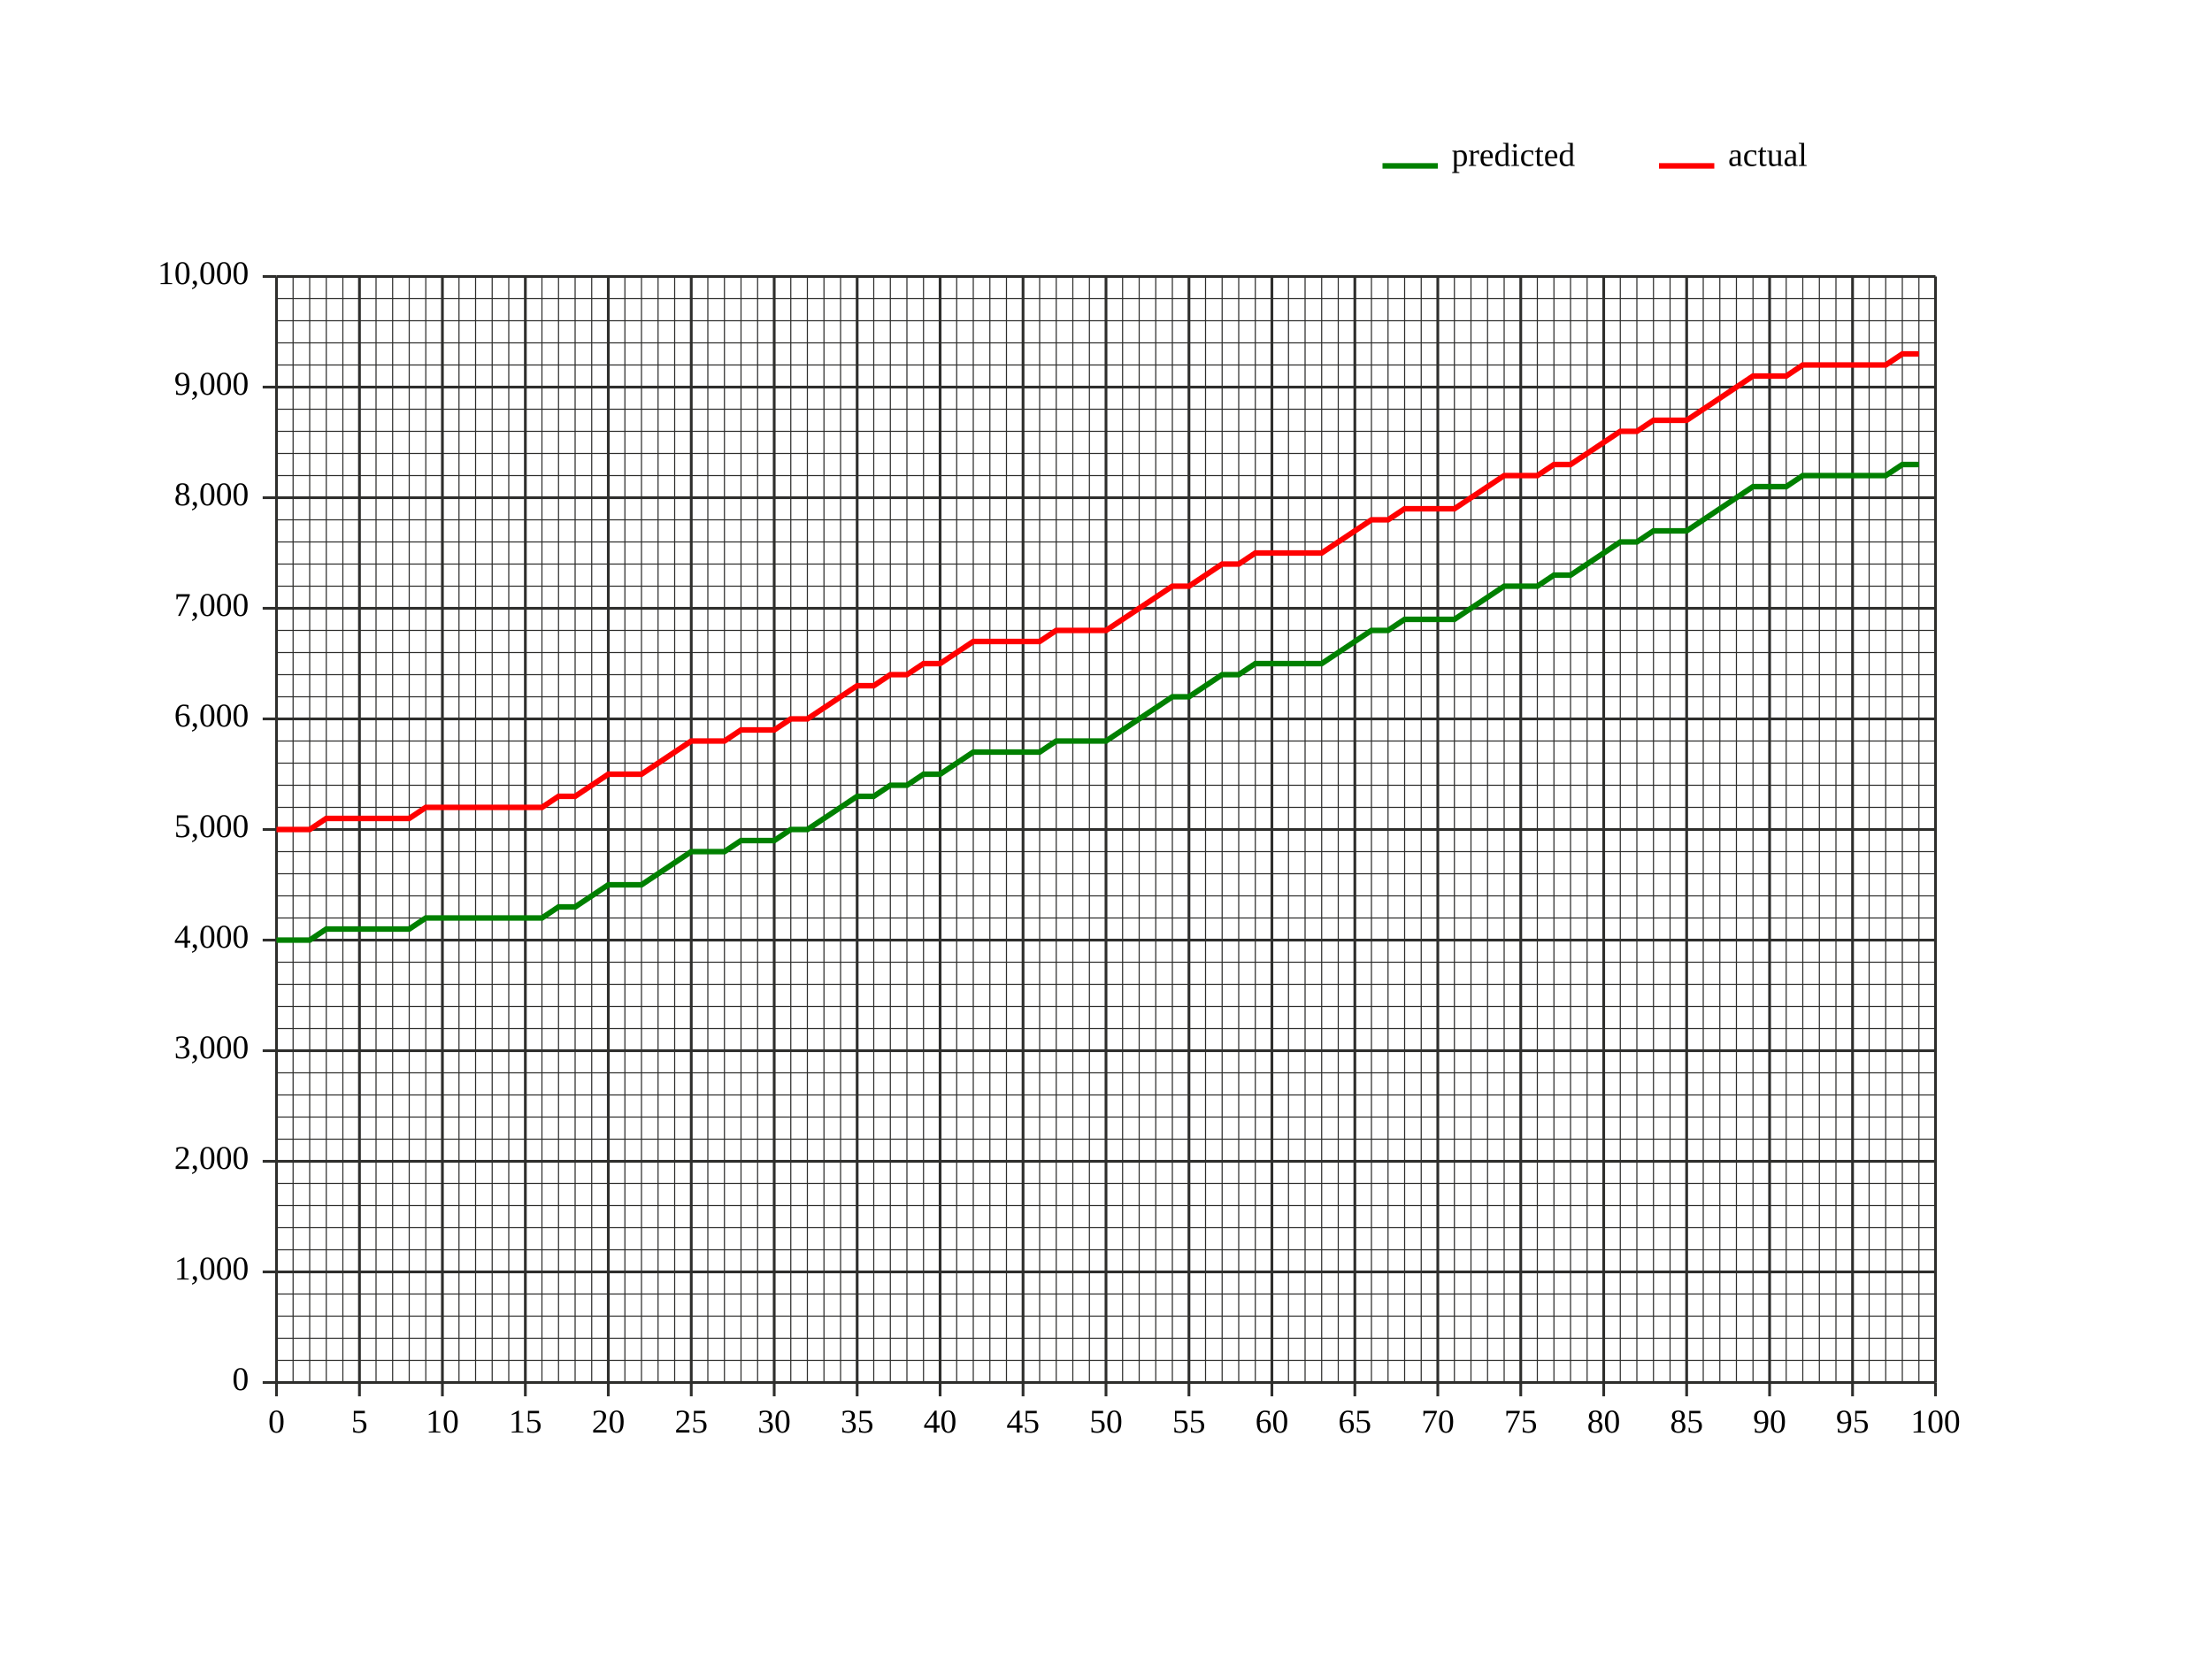
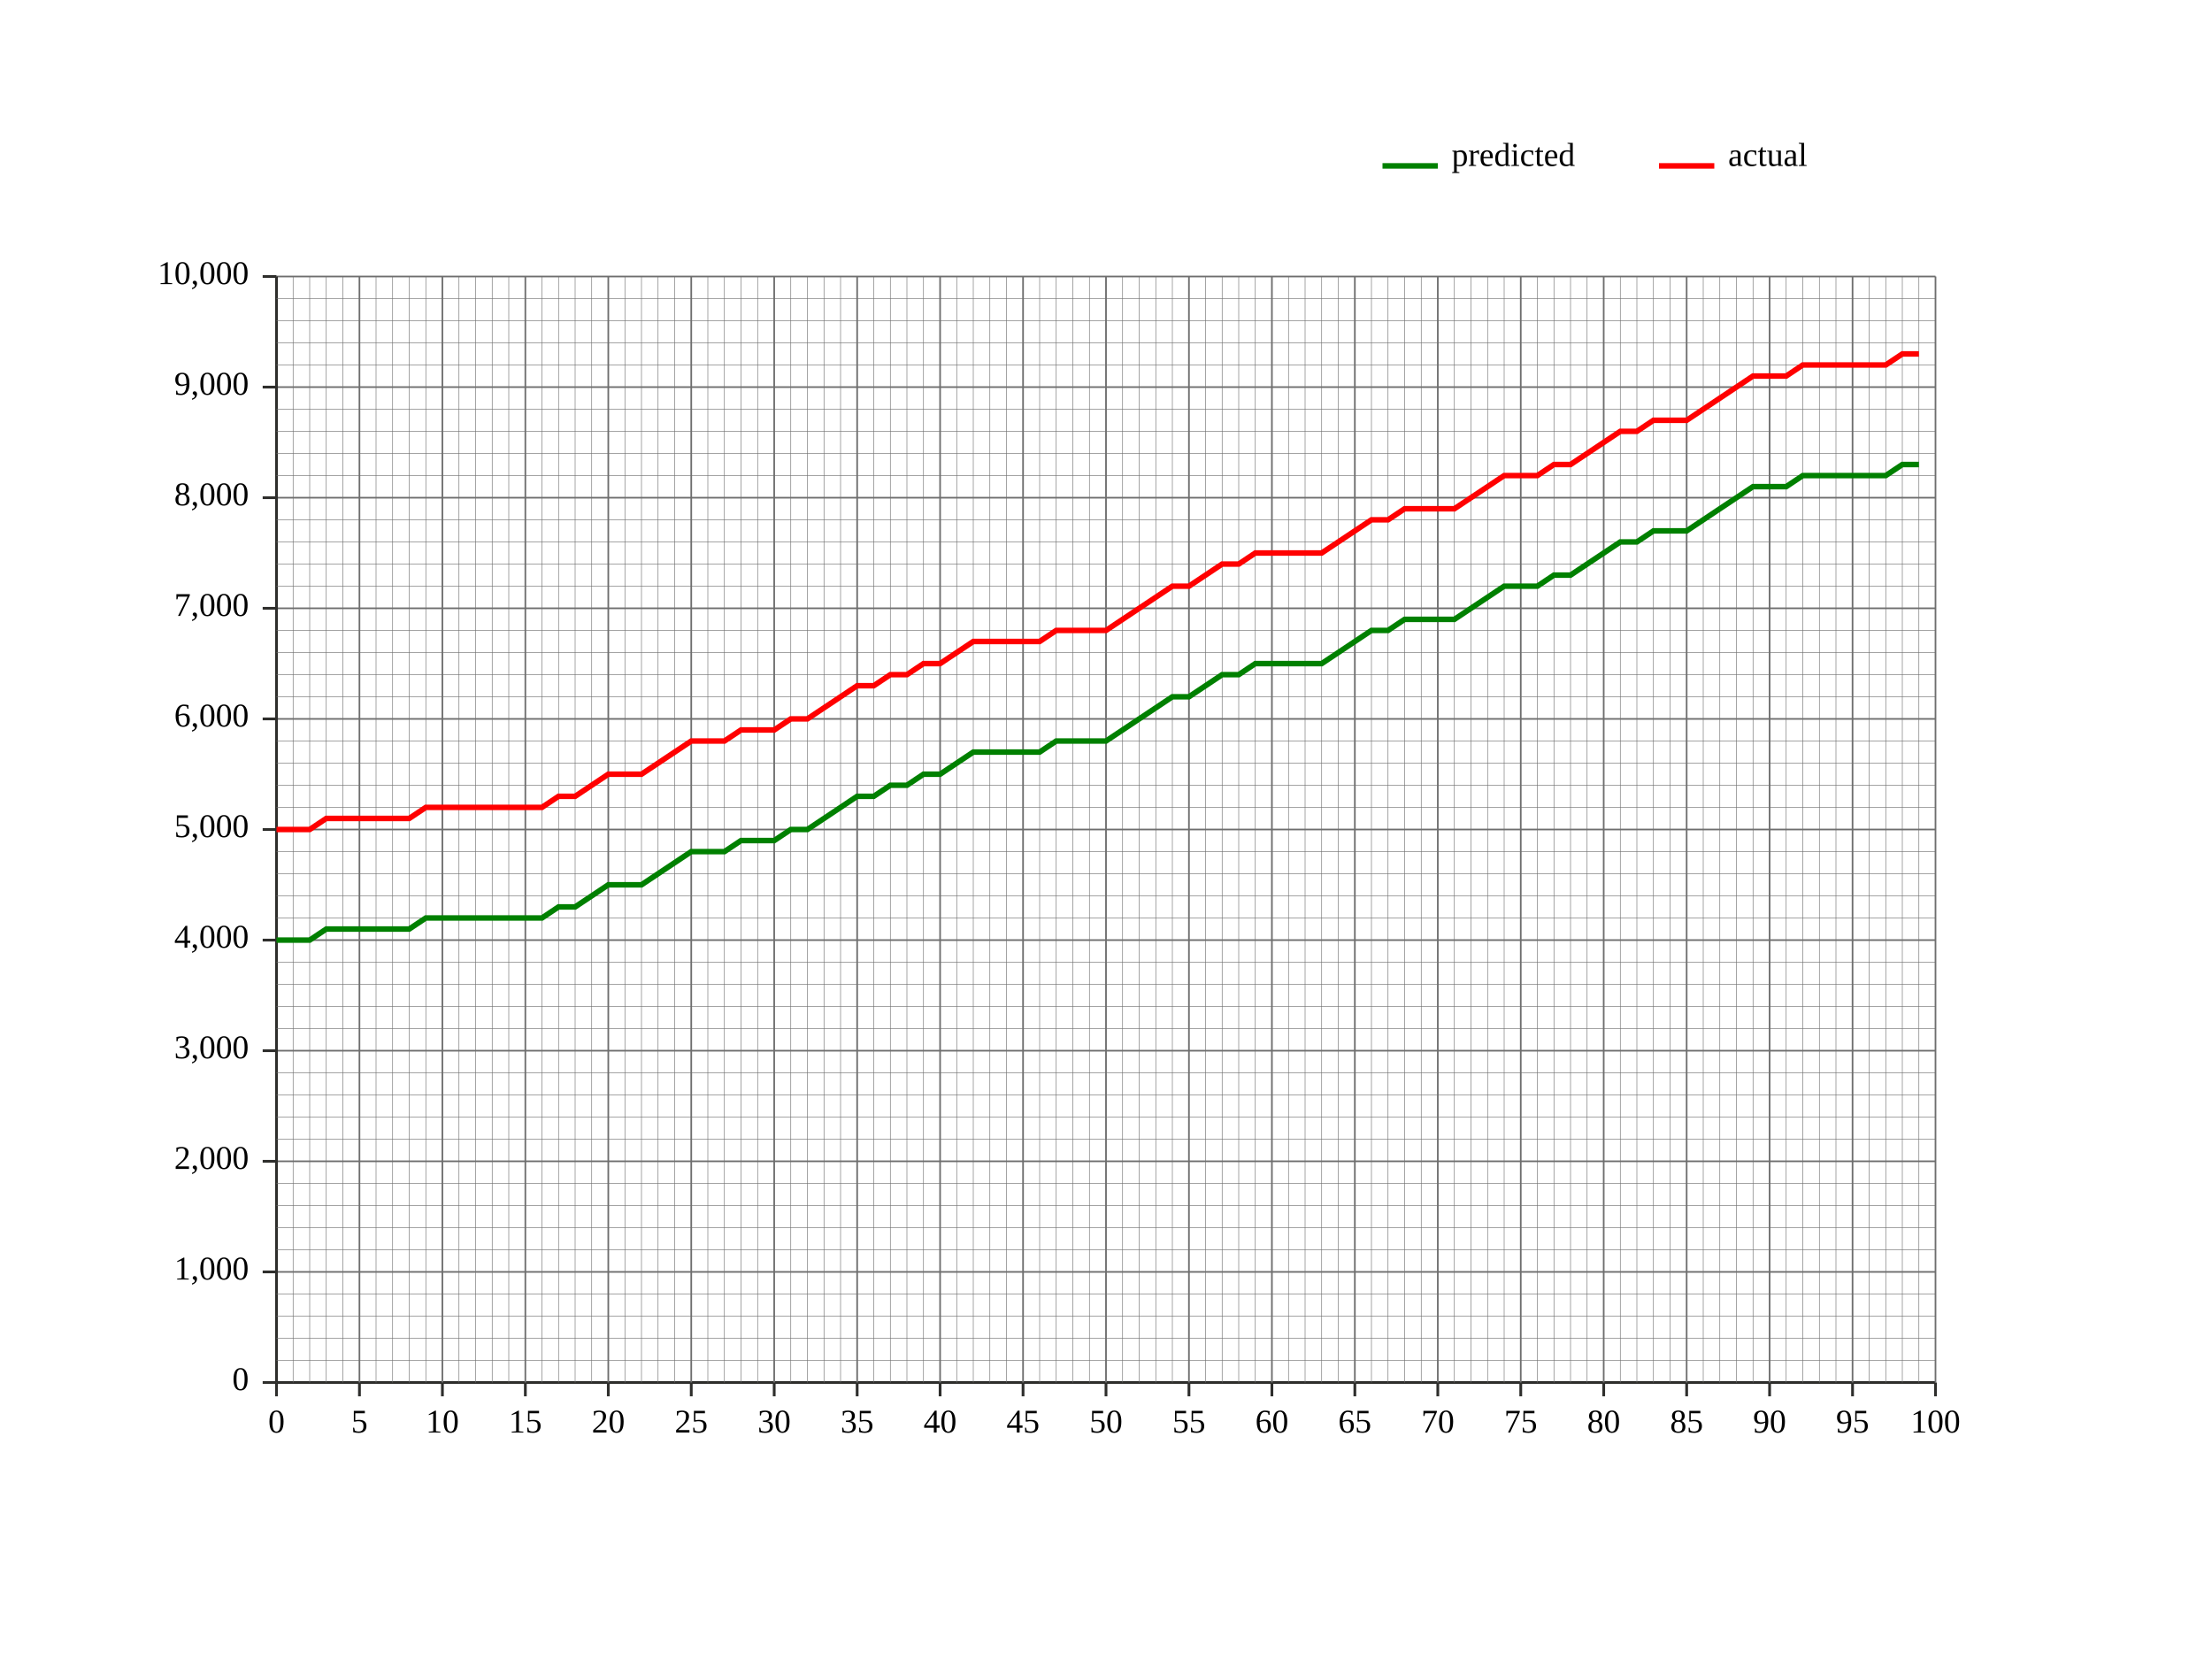
<svg xmlns="http://www.w3.org/2000/svg" viewBox="0 0 800 600">
  <line x1="100" y1="500" x2="700" y2="500" stroke="#2e2e2c" />
  <line x1="100.0" y1="500" x2="100.0" y2="505" stroke="#2e2e2c" />
  <line x1="130.0" y1="500" x2="130.0" y2="505" stroke="#2e2e2c" />
  <line x1="160.0" y1="500" x2="160.0" y2="505" stroke="#2e2e2c" />
  <line x1="190.0" y1="500" x2="190.0" y2="505" stroke="#2e2e2c" />
  <line x1="220.0" y1="500" x2="220.0" y2="505" stroke="#2e2e2c" />
  <line x1="250.0" y1="500" x2="250.0" y2="505" stroke="#2e2e2c" />
  <line x1="280.0" y1="500" x2="280.0" y2="505" stroke="#2e2e2c" />
  <line x1="310.0" y1="500" x2="310.0" y2="505" stroke="#2e2e2c" />
  <line x1="340.0" y1="500" x2="340.0" y2="505" stroke="#2e2e2c" />
  <line x1="370.0" y1="500" x2="370.0" y2="505" stroke="#2e2e2c" />
  <line x1="400.0" y1="500" x2="400.0" y2="505" stroke="#2e2e2c" />
  <line x1="430.0" y1="500" x2="430.0" y2="505" stroke="#2e2e2c" />
  <line x1="460.0" y1="500" x2="460.0" y2="505" stroke="#2e2e2c" />
  <line x1="490.0" y1="500" x2="490.0" y2="505" stroke="#2e2e2c" />
  <line x1="520.0" y1="500" x2="520.0" y2="505" stroke="#2e2e2c" />
  <line x1="550.0" y1="500" x2="550.0" y2="505" stroke="#2e2e2c" />
  <line x1="580.0" y1="500" x2="580.0" y2="505" stroke="#2e2e2c" />
  <line x1="610.0" y1="500" x2="610.0" y2="505" stroke="#2e2e2c" />
  <line x1="640.0" y1="500" x2="640.0" y2="505" stroke="#2e2e2c" />
  <line x1="670.0" y1="500" x2="670.0" y2="505" stroke="#2e2e2c" />
  <line x1="700.0" y1="500" x2="700.0" y2="505" stroke="#2e2e2c" />
  <text x="100.0" y="510" text-anchor="middle" dominant-baseline="hanging">0</text>
  <text x="130.0" y="510" text-anchor="middle" dominant-baseline="hanging">5</text>
  <text x="160.0" y="510" text-anchor="middle" dominant-baseline="hanging">10</text>
  <text x="190.0" y="510" text-anchor="middle" dominant-baseline="hanging">15</text>
  <text x="220.0" y="510" text-anchor="middle" dominant-baseline="hanging">20</text>
  <text x="250.0" y="510" text-anchor="middle" dominant-baseline="hanging">25</text>
  <text x="280.0" y="510" text-anchor="middle" dominant-baseline="hanging">30</text>
  <text x="310.0" y="510" text-anchor="middle" dominant-baseline="hanging">35</text>
  <text x="340.0" y="510" text-anchor="middle" dominant-baseline="hanging">40</text>
  <text x="370.0" y="510" text-anchor="middle" dominant-baseline="hanging">45</text>
  <text x="400.0" y="510" text-anchor="middle" dominant-baseline="hanging">50</text>
  <text x="430.0" y="510" text-anchor="middle" dominant-baseline="hanging">55</text>
  <text x="460.0" y="510" text-anchor="middle" dominant-baseline="hanging">60</text>
  <text x="490.0" y="510" text-anchor="middle" dominant-baseline="hanging">65</text>
  <text x="520.0" y="510" text-anchor="middle" dominant-baseline="hanging">70</text>
  <text x="550.0" y="510" text-anchor="middle" dominant-baseline="hanging">75</text>
  <text x="580.0" y="510" text-anchor="middle" dominant-baseline="hanging">80</text>
  <text x="610.0" y="510" text-anchor="middle" dominant-baseline="hanging">85</text>
  <text x="640.0" y="510" text-anchor="middle" dominant-baseline="hanging">90</text>
  <text x="670.0" y="510" text-anchor="middle" dominant-baseline="hanging">95</text>
  <text x="700.0" y="510" text-anchor="middle" dominant-baseline="hanging">100</text>
-   <line x1="100" y1="460.0" x2="700" y2="460.0" stroke="#2e2e2c" />
-   <line x1="100" y1="420.0" x2="700" y2="420.0" stroke="#2e2e2c" />
-   <line x1="100" y1="380.0" x2="700" y2="380.0" stroke="#2e2e2c" />
-   <line x1="100" y1="340.0" x2="700" y2="340.0" stroke="#2e2e2c" />
-   <line x1="100" y1="300.0" x2="700" y2="300.0" stroke="#2e2e2c" />
-   <line x1="100" y1="260.0" x2="700" y2="260.0" stroke="#2e2e2c" />
-   <line x1="100" y1="220.0" x2="700" y2="220.0" stroke="#2e2e2c" />
-   <line x1="100" y1="180.0" x2="700" y2="180.0" stroke="#2e2e2c" />
-   <line x1="100" y1="140.0" x2="700" y2="140.0" stroke="#2e2e2c" />
-   <line x1="100" y1="100.0" x2="700" y2="100.0" stroke="#2e2e2c" />
+   <line x1="100" y1="460.0" x2="700" y2="460.0" stroke="#6e6e6e" stroke-width="0.6" />
+   <line x1="100" y1="420.0" x2="700" y2="420.0" stroke="#6e6e6e" stroke-width="0.6" />
+   <line x1="100" y1="380.0" x2="700" y2="380.0" stroke="#6e6e6e" stroke-width="0.6" />
+   <line x1="100" y1="340.0" x2="700" y2="340.0" stroke="#6e6e6e" stroke-width="0.6" />
+   <line x1="100" y1="300.0" x2="700" y2="300.0" stroke="#6e6e6e" stroke-width="0.6" />
+   <line x1="100" y1="260.0" x2="700" y2="260.0" stroke="#6e6e6e" stroke-width="0.6" />
+   <line x1="100" y1="220.0" x2="700" y2="220.0" stroke="#6e6e6e" stroke-width="0.6" />
+   <line x1="100" y1="180.0" x2="700" y2="180.0" stroke="#6e6e6e" stroke-width="0.6" />
+   <line x1="100" y1="140.0" x2="700" y2="140.0" stroke="#6e6e6e" stroke-width="0.6" />
+   <line x1="100" y1="100.0" x2="700" y2="100.0" stroke="#6e6e6e" stroke-width="0.6" />
  <line x1="100" y1="100" x2="100" y2="500" stroke="#2e2e2c" />
  <line x1="95" y1="500.0" x2="100" y2="500.0" stroke="#2e2e2c" />
  <line x1="95" y1="460.0" x2="100" y2="460.0" stroke="#2e2e2c" />
  <line x1="95" y1="420.0" x2="100" y2="420.0" stroke="#2e2e2c" />
  <line x1="95" y1="380.0" x2="100" y2="380.0" stroke="#2e2e2c" />
  <line x1="95" y1="340.0" x2="100" y2="340.0" stroke="#2e2e2c" />
  <line x1="95" y1="300.0" x2="100" y2="300.0" stroke="#2e2e2c" />
  <line x1="95" y1="260.0" x2="100" y2="260.0" stroke="#2e2e2c" />
  <line x1="95" y1="220.0" x2="100" y2="220.0" stroke="#2e2e2c" />
  <line x1="95" y1="180.0" x2="100" y2="180.0" stroke="#2e2e2c" />
  <line x1="95" y1="140.0" x2="100" y2="140.0" stroke="#2e2e2c" />
  <line x1="95" y1="100.0" x2="100" y2="100.0" stroke="#2e2e2c" />
  <text x="90" y="500.0" text-anchor="end" dominant-baseline="middle">0</text>
  <text x="90" y="460.0" text-anchor="end" dominant-baseline="middle">1,000</text>
  <text x="90" y="420.0" text-anchor="end" dominant-baseline="middle">2,000</text>
  <text x="90" y="380.0" text-anchor="end" dominant-baseline="middle">3,000</text>
  <text x="90" y="340.0" text-anchor="end" dominant-baseline="middle">4,000</text>
  <text x="90" y="300.0" text-anchor="end" dominant-baseline="middle">5,000</text>
  <text x="90" y="260.0" text-anchor="end" dominant-baseline="middle">6,000</text>
  <text x="90" y="220.0" text-anchor="end" dominant-baseline="middle">7,000</text>
  <text x="90" y="180.0" text-anchor="end" dominant-baseline="middle">8,000</text>
  <text x="90" y="140.0" text-anchor="end" dominant-baseline="middle">9,000</text>
  <text x="90" y="100.0" text-anchor="end" dominant-baseline="middle">10,000</text>
-   <line x1="130.0" y1="100" x2="130.0" y2="500" stroke="#2e2e2c" />
-   <line x1="124.0" y1="100" x2="124.0" y2="500" stroke="#2e2e2c" stroke-width="0.4" />
-   <line x1="118.0" y1="100" x2="118.0" y2="500" stroke="#2e2e2c" stroke-width="0.4" />
-   <line x1="112.0" y1="100" x2="112.0" y2="500" stroke="#2e2e2c" stroke-width="0.4" />
-   <line x1="106.0" y1="100" x2="106.0" y2="500" stroke="#2e2e2c" stroke-width="0.4" />
-   <line x1="160.0" y1="100" x2="160.0" y2="500" stroke="#2e2e2c" />
-   <line x1="154.0" y1="100" x2="154.0" y2="500" stroke="#2e2e2c" stroke-width="0.4" />
-   <line x1="148.0" y1="100" x2="148.0" y2="500" stroke="#2e2e2c" stroke-width="0.4" />
-   <line x1="142.0" y1="100" x2="142.0" y2="500" stroke="#2e2e2c" stroke-width="0.4" />
-   <line x1="136.0" y1="100" x2="136.0" y2="500" stroke="#2e2e2c" stroke-width="0.4" />
-   <line x1="190.0" y1="100" x2="190.0" y2="500" stroke="#2e2e2c" />
-   <line x1="184.0" y1="100" x2="184.0" y2="500" stroke="#2e2e2c" stroke-width="0.4" />
-   <line x1="178.0" y1="100" x2="178.0" y2="500" stroke="#2e2e2c" stroke-width="0.4" />
-   <line x1="172.0" y1="100" x2="172.0" y2="500" stroke="#2e2e2c" stroke-width="0.4" />
-   <line x1="166.0" y1="100" x2="166.0" y2="500" stroke="#2e2e2c" stroke-width="0.4" />
-   <line x1="220.0" y1="100" x2="220.0" y2="500" stroke="#2e2e2c" />
-   <line x1="214.0" y1="100" x2="214.0" y2="500" stroke="#2e2e2c" stroke-width="0.4" />
-   <line x1="208.0" y1="100" x2="208.0" y2="500" stroke="#2e2e2c" stroke-width="0.4" />
-   <line x1="202.0" y1="100" x2="202.0" y2="500" stroke="#2e2e2c" stroke-width="0.4" />
-   <line x1="196.0" y1="100" x2="196.0" y2="500" stroke="#2e2e2c" stroke-width="0.4" />
-   <line x1="250.0" y1="100" x2="250.0" y2="500" stroke="#2e2e2c" />
-   <line x1="244.0" y1="100" x2="244.0" y2="500" stroke="#2e2e2c" stroke-width="0.4" />
-   <line x1="238.0" y1="100" x2="238.0" y2="500" stroke="#2e2e2c" stroke-width="0.4" />
-   <line x1="232.0" y1="100" x2="232.0" y2="500" stroke="#2e2e2c" stroke-width="0.4" />
-   <line x1="226.0" y1="100" x2="226.0" y2="500" stroke="#2e2e2c" stroke-width="0.4" />
-   <line x1="280.0" y1="100" x2="280.0" y2="500" stroke="#2e2e2c" />
-   <line x1="274.0" y1="100" x2="274.0" y2="500" stroke="#2e2e2c" stroke-width="0.4" />
-   <line x1="268.0" y1="100" x2="268.0" y2="500" stroke="#2e2e2c" stroke-width="0.4" />
-   <line x1="262.0" y1="100" x2="262.0" y2="500" stroke="#2e2e2c" stroke-width="0.4" />
-   <line x1="256.0" y1="100" x2="256.0" y2="500" stroke="#2e2e2c" stroke-width="0.4" />
-   <line x1="310.0" y1="100" x2="310.0" y2="500" stroke="#2e2e2c" />
-   <line x1="304.0" y1="100" x2="304.0" y2="500" stroke="#2e2e2c" stroke-width="0.4" />
-   <line x1="298.0" y1="100" x2="298.0" y2="500" stroke="#2e2e2c" stroke-width="0.4" />
-   <line x1="292.0" y1="100" x2="292.0" y2="500" stroke="#2e2e2c" stroke-width="0.4" />
-   <line x1="286.0" y1="100" x2="286.0" y2="500" stroke="#2e2e2c" stroke-width="0.4" />
-   <line x1="340.0" y1="100" x2="340.0" y2="500" stroke="#2e2e2c" />
-   <line x1="334.0" y1="100" x2="334.0" y2="500" stroke="#2e2e2c" stroke-width="0.4" />
-   <line x1="328.0" y1="100" x2="328.0" y2="500" stroke="#2e2e2c" stroke-width="0.4" />
-   <line x1="322.0" y1="100" x2="322.0" y2="500" stroke="#2e2e2c" stroke-width="0.4" />
-   <line x1="316.0" y1="100" x2="316.0" y2="500" stroke="#2e2e2c" stroke-width="0.4" />
-   <line x1="370.0" y1="100" x2="370.0" y2="500" stroke="#2e2e2c" />
-   <line x1="364.0" y1="100" x2="364.0" y2="500" stroke="#2e2e2c" stroke-width="0.4" />
-   <line x1="358.0" y1="100" x2="358.0" y2="500" stroke="#2e2e2c" stroke-width="0.4" />
-   <line x1="352.0" y1="100" x2="352.0" y2="500" stroke="#2e2e2c" stroke-width="0.4" />
-   <line x1="346.0" y1="100" x2="346.0" y2="500" stroke="#2e2e2c" stroke-width="0.4" />
-   <line x1="400.0" y1="100" x2="400.0" y2="500" stroke="#2e2e2c" />
-   <line x1="394.0" y1="100" x2="394.0" y2="500" stroke="#2e2e2c" stroke-width="0.4" />
-   <line x1="388.0" y1="100" x2="388.0" y2="500" stroke="#2e2e2c" stroke-width="0.4" />
-   <line x1="382.0" y1="100" x2="382.0" y2="500" stroke="#2e2e2c" stroke-width="0.4" />
-   <line x1="376.0" y1="100" x2="376.0" y2="500" stroke="#2e2e2c" stroke-width="0.4" />
-   <line x1="430.0" y1="100" x2="430.0" y2="500" stroke="#2e2e2c" />
-   <line x1="424.0" y1="100" x2="424.0" y2="500" stroke="#2e2e2c" stroke-width="0.4" />
-   <line x1="418.0" y1="100" x2="418.0" y2="500" stroke="#2e2e2c" stroke-width="0.4" />
-   <line x1="412.0" y1="100" x2="412.0" y2="500" stroke="#2e2e2c" stroke-width="0.4" />
-   <line x1="406.0" y1="100" x2="406.0" y2="500" stroke="#2e2e2c" stroke-width="0.4" />
-   <line x1="460.0" y1="100" x2="460.0" y2="500" stroke="#2e2e2c" />
-   <line x1="454.0" y1="100" x2="454.0" y2="500" stroke="#2e2e2c" stroke-width="0.4" />
-   <line x1="448.0" y1="100" x2="448.0" y2="500" stroke="#2e2e2c" stroke-width="0.4" />
-   <line x1="442.0" y1="100" x2="442.0" y2="500" stroke="#2e2e2c" stroke-width="0.4" />
-   <line x1="436.0" y1="100" x2="436.0" y2="500" stroke="#2e2e2c" stroke-width="0.4" />
-   <line x1="490.0" y1="100" x2="490.0" y2="500" stroke="#2e2e2c" />
-   <line x1="484.0" y1="100" x2="484.0" y2="500" stroke="#2e2e2c" stroke-width="0.4" />
-   <line x1="478.0" y1="100" x2="478.0" y2="500" stroke="#2e2e2c" stroke-width="0.4" />
-   <line x1="472.0" y1="100" x2="472.0" y2="500" stroke="#2e2e2c" stroke-width="0.4" />
-   <line x1="466.0" y1="100" x2="466.0" y2="500" stroke="#2e2e2c" stroke-width="0.4" />
-   <line x1="520.0" y1="100" x2="520.0" y2="500" stroke="#2e2e2c" />
-   <line x1="514.0" y1="100" x2="514.0" y2="500" stroke="#2e2e2c" stroke-width="0.4" />
-   <line x1="508.0" y1="100" x2="508.0" y2="500" stroke="#2e2e2c" stroke-width="0.4" />
-   <line x1="502.0" y1="100" x2="502.0" y2="500" stroke="#2e2e2c" stroke-width="0.4" />
-   <line x1="496.0" y1="100" x2="496.0" y2="500" stroke="#2e2e2c" stroke-width="0.4" />
-   <line x1="550.0" y1="100" x2="550.0" y2="500" stroke="#2e2e2c" />
-   <line x1="544.0" y1="100" x2="544.0" y2="500" stroke="#2e2e2c" stroke-width="0.4" />
-   <line x1="538.0" y1="100" x2="538.0" y2="500" stroke="#2e2e2c" stroke-width="0.4" />
-   <line x1="532.0" y1="100" x2="532.0" y2="500" stroke="#2e2e2c" stroke-width="0.4" />
-   <line x1="526.0" y1="100" x2="526.0" y2="500" stroke="#2e2e2c" stroke-width="0.4" />
-   <line x1="580.0" y1="100" x2="580.0" y2="500" stroke="#2e2e2c" />
-   <line x1="574.0" y1="100" x2="574.0" y2="500" stroke="#2e2e2c" stroke-width="0.4" />
-   <line x1="568.0" y1="100" x2="568.0" y2="500" stroke="#2e2e2c" stroke-width="0.4" />
-   <line x1="562.0" y1="100" x2="562.0" y2="500" stroke="#2e2e2c" stroke-width="0.4" />
-   <line x1="556.0" y1="100" x2="556.0" y2="500" stroke="#2e2e2c" stroke-width="0.4" />
-   <line x1="610.0" y1="100" x2="610.0" y2="500" stroke="#2e2e2c" />
-   <line x1="604.0" y1="100" x2="604.0" y2="500" stroke="#2e2e2c" stroke-width="0.4" />
-   <line x1="598.0" y1="100" x2="598.0" y2="500" stroke="#2e2e2c" stroke-width="0.4" />
-   <line x1="592.0" y1="100" x2="592.0" y2="500" stroke="#2e2e2c" stroke-width="0.4" />
-   <line x1="586.0" y1="100" x2="586.0" y2="500" stroke="#2e2e2c" stroke-width="0.4" />
-   <line x1="640.0" y1="100" x2="640.0" y2="500" stroke="#2e2e2c" />
-   <line x1="634.0" y1="100" x2="634.0" y2="500" stroke="#2e2e2c" stroke-width="0.4" />
-   <line x1="628.0" y1="100" x2="628.0" y2="500" stroke="#2e2e2c" stroke-width="0.4" />
-   <line x1="622.0" y1="100" x2="622.0" y2="500" stroke="#2e2e2c" stroke-width="0.4" />
-   <line x1="616.0" y1="100" x2="616.0" y2="500" stroke="#2e2e2c" stroke-width="0.4" />
-   <line x1="670.0" y1="100" x2="670.0" y2="500" stroke="#2e2e2c" />
-   <line x1="664.0" y1="100" x2="664.0" y2="500" stroke="#2e2e2c" stroke-width="0.4" />
-   <line x1="658.0" y1="100" x2="658.0" y2="500" stroke="#2e2e2c" stroke-width="0.4" />
-   <line x1="652.0" y1="100" x2="652.0" y2="500" stroke="#2e2e2c" stroke-width="0.4" />
-   <line x1="646.0" y1="100" x2="646.0" y2="500" stroke="#2e2e2c" stroke-width="0.4" />
-   <line x1="700.0" y1="100" x2="700.0" y2="500" stroke="#2e2e2c" />
-   <line x1="694.0" y1="100" x2="694.0" y2="500" stroke="#2e2e2c" stroke-width="0.4" />
-   <line x1="688.0" y1="100" x2="688.0" y2="500" stroke="#2e2e2c" stroke-width="0.4" />
-   <line x1="682.0" y1="100" x2="682.0" y2="500" stroke="#2e2e2c" stroke-width="0.4" />
-   <line x1="676.0" y1="100" x2="676.0" y2="500" stroke="#2e2e2c" stroke-width="0.4" />
-   <line x1="100" y1="468.0" x2="700" y2="468.0" stroke="#2e2e2c" stroke-width="0.4" />
-   <line x1="100" y1="476.0" x2="700" y2="476.0" stroke="#2e2e2c" stroke-width="0.4" />
-   <line x1="100" y1="484.0" x2="700" y2="484.0" stroke="#2e2e2c" stroke-width="0.4" />
-   <line x1="100" y1="492.0" x2="700" y2="492.0" stroke="#2e2e2c" stroke-width="0.4" />
-   <line x1="100" y1="428.0" x2="700" y2="428.0" stroke="#2e2e2c" stroke-width="0.4" />
-   <line x1="100" y1="436.0" x2="700" y2="436.0" stroke="#2e2e2c" stroke-width="0.4" />
-   <line x1="100" y1="444.0" x2="700" y2="444.0" stroke="#2e2e2c" stroke-width="0.4" />
-   <line x1="100" y1="452.0" x2="700" y2="452.0" stroke="#2e2e2c" stroke-width="0.4" />
-   <line x1="100" y1="388.0" x2="700" y2="388.0" stroke="#2e2e2c" stroke-width="0.4" />
-   <line x1="100" y1="396.0" x2="700" y2="396.0" stroke="#2e2e2c" stroke-width="0.4" />
-   <line x1="100" y1="404.0" x2="700" y2="404.0" stroke="#2e2e2c" stroke-width="0.4" />
-   <line x1="100" y1="412.0" x2="700" y2="412.0" stroke="#2e2e2c" stroke-width="0.4" />
-   <line x1="100" y1="348.0" x2="700" y2="348.0" stroke="#2e2e2c" stroke-width="0.4" />
-   <line x1="100" y1="356.0" x2="700" y2="356.0" stroke="#2e2e2c" stroke-width="0.4" />
-   <line x1="100" y1="364.0" x2="700" y2="364.0" stroke="#2e2e2c" stroke-width="0.4" />
-   <line x1="100" y1="372.0" x2="700" y2="372.0" stroke="#2e2e2c" stroke-width="0.4" />
-   <line x1="100" y1="308.0" x2="700" y2="308.0" stroke="#2e2e2c" stroke-width="0.4" />
-   <line x1="100" y1="316.0" x2="700" y2="316.0" stroke="#2e2e2c" stroke-width="0.4" />
-   <line x1="100" y1="324.0" x2="700" y2="324.0" stroke="#2e2e2c" stroke-width="0.4" />
-   <line x1="100" y1="332.0" x2="700" y2="332.0" stroke="#2e2e2c" stroke-width="0.4" />
-   <line x1="100" y1="268.0" x2="700" y2="268.0" stroke="#2e2e2c" stroke-width="0.4" />
-   <line x1="100" y1="276.0" x2="700" y2="276.0" stroke="#2e2e2c" stroke-width="0.4" />
-   <line x1="100" y1="284.0" x2="700" y2="284.0" stroke="#2e2e2c" stroke-width="0.4" />
-   <line x1="100" y1="292.0" x2="700" y2="292.0" stroke="#2e2e2c" stroke-width="0.4" />
-   <line x1="100" y1="228.0" x2="700" y2="228.0" stroke="#2e2e2c" stroke-width="0.4" />
-   <line x1="100" y1="236.0" x2="700" y2="236.0" stroke="#2e2e2c" stroke-width="0.4" />
-   <line x1="100" y1="244.0" x2="700" y2="244.0" stroke="#2e2e2c" stroke-width="0.4" />
-   <line x1="100" y1="252.0" x2="700" y2="252.0" stroke="#2e2e2c" stroke-width="0.4" />
-   <line x1="100" y1="188.0" x2="700" y2="188.0" stroke="#2e2e2c" stroke-width="0.4" />
-   <line x1="100" y1="196.0" x2="700" y2="196.0" stroke="#2e2e2c" stroke-width="0.4" />
-   <line x1="100" y1="204.0" x2="700" y2="204.0" stroke="#2e2e2c" stroke-width="0.4" />
-   <line x1="100" y1="212.0" x2="700" y2="212.0" stroke="#2e2e2c" stroke-width="0.4" />
-   <line x1="100" y1="148.0" x2="700" y2="148.0" stroke="#2e2e2c" stroke-width="0.4" />
-   <line x1="100" y1="156.0" x2="700" y2="156.0" stroke="#2e2e2c" stroke-width="0.4" />
-   <line x1="100" y1="164.0" x2="700" y2="164.0" stroke="#2e2e2c" stroke-width="0.4" />
-   <line x1="100" y1="172.0" x2="700" y2="172.0" stroke="#2e2e2c" stroke-width="0.4" />
-   <line x1="100" y1="108.0" x2="700" y2="108.0" stroke="#2e2e2c" stroke-width="0.4" />
-   <line x1="100" y1="116.0" x2="700" y2="116.0" stroke="#2e2e2c" stroke-width="0.4" />
-   <line x1="100" y1="124.0" x2="700" y2="124.0" stroke="#2e2e2c" stroke-width="0.4" />
-   <line x1="100" y1="132.0" x2="700" y2="132.0" stroke="#2e2e2c" stroke-width="0.4" />
+   <line x1="130.0" y1="100" x2="130.0" y2="500" stroke="#6e6e6e" stroke-width="0.6" />
+   <line x1="124.0" y1="100" x2="124.0" y2="500" stroke="#6e6e6e" stroke-width="0.2" />
+   <line x1="118.0" y1="100" x2="118.0" y2="500" stroke="#6e6e6e" stroke-width="0.2" />
+   <line x1="112.0" y1="100" x2="112.0" y2="500" stroke="#6e6e6e" stroke-width="0.2" />
+   <line x1="106.0" y1="100" x2="106.0" y2="500" stroke="#6e6e6e" stroke-width="0.2" />
+   <line x1="160.0" y1="100" x2="160.0" y2="500" stroke="#6e6e6e" stroke-width="0.6" />
+   <line x1="154.0" y1="100" x2="154.0" y2="500" stroke="#6e6e6e" stroke-width="0.2" />
+   <line x1="148.0" y1="100" x2="148.0" y2="500" stroke="#6e6e6e" stroke-width="0.2" />
+   <line x1="142.0" y1="100" x2="142.0" y2="500" stroke="#6e6e6e" stroke-width="0.2" />
+   <line x1="136.0" y1="100" x2="136.0" y2="500" stroke="#6e6e6e" stroke-width="0.2" />
+   <line x1="190.0" y1="100" x2="190.0" y2="500" stroke="#6e6e6e" stroke-width="0.6" />
+   <line x1="184.0" y1="100" x2="184.0" y2="500" stroke="#6e6e6e" stroke-width="0.2" />
+   <line x1="178.0" y1="100" x2="178.0" y2="500" stroke="#6e6e6e" stroke-width="0.2" />
+   <line x1="172.0" y1="100" x2="172.0" y2="500" stroke="#6e6e6e" stroke-width="0.2" />
+   <line x1="166.0" y1="100" x2="166.0" y2="500" stroke="#6e6e6e" stroke-width="0.2" />
+   <line x1="220.0" y1="100" x2="220.0" y2="500" stroke="#6e6e6e" stroke-width="0.6" />
+   <line x1="214.0" y1="100" x2="214.0" y2="500" stroke="#6e6e6e" stroke-width="0.2" />
+   <line x1="208.0" y1="100" x2="208.0" y2="500" stroke="#6e6e6e" stroke-width="0.2" />
+   <line x1="202.0" y1="100" x2="202.0" y2="500" stroke="#6e6e6e" stroke-width="0.2" />
+   <line x1="196.0" y1="100" x2="196.0" y2="500" stroke="#6e6e6e" stroke-width="0.2" />
+   <line x1="250.0" y1="100" x2="250.0" y2="500" stroke="#6e6e6e" stroke-width="0.6" />
+   <line x1="244.0" y1="100" x2="244.0" y2="500" stroke="#6e6e6e" stroke-width="0.2" />
+   <line x1="238.0" y1="100" x2="238.0" y2="500" stroke="#6e6e6e" stroke-width="0.2" />
+   <line x1="232.0" y1="100" x2="232.0" y2="500" stroke="#6e6e6e" stroke-width="0.2" />
+   <line x1="226.0" y1="100" x2="226.0" y2="500" stroke="#6e6e6e" stroke-width="0.2" />
+   <line x1="280.0" y1="100" x2="280.0" y2="500" stroke="#6e6e6e" stroke-width="0.6" />
+   <line x1="274.0" y1="100" x2="274.0" y2="500" stroke="#6e6e6e" stroke-width="0.2" />
+   <line x1="268.0" y1="100" x2="268.0" y2="500" stroke="#6e6e6e" stroke-width="0.2" />
+   <line x1="262.0" y1="100" x2="262.0" y2="500" stroke="#6e6e6e" stroke-width="0.2" />
+   <line x1="256.0" y1="100" x2="256.0" y2="500" stroke="#6e6e6e" stroke-width="0.2" />
+   <line x1="310.0" y1="100" x2="310.0" y2="500" stroke="#6e6e6e" stroke-width="0.6" />
+   <line x1="304.0" y1="100" x2="304.0" y2="500" stroke="#6e6e6e" stroke-width="0.2" />
+   <line x1="298.0" y1="100" x2="298.0" y2="500" stroke="#6e6e6e" stroke-width="0.2" />
+   <line x1="292.0" y1="100" x2="292.0" y2="500" stroke="#6e6e6e" stroke-width="0.2" />
+   <line x1="286.0" y1="100" x2="286.0" y2="500" stroke="#6e6e6e" stroke-width="0.2" />
+   <line x1="340.0" y1="100" x2="340.0" y2="500" stroke="#6e6e6e" stroke-width="0.6" />
+   <line x1="334.0" y1="100" x2="334.0" y2="500" stroke="#6e6e6e" stroke-width="0.2" />
+   <line x1="328.0" y1="100" x2="328.0" y2="500" stroke="#6e6e6e" stroke-width="0.2" />
+   <line x1="322.0" y1="100" x2="322.0" y2="500" stroke="#6e6e6e" stroke-width="0.2" />
+   <line x1="316.0" y1="100" x2="316.0" y2="500" stroke="#6e6e6e" stroke-width="0.2" />
+   <line x1="370.0" y1="100" x2="370.0" y2="500" stroke="#6e6e6e" stroke-width="0.6" />
+   <line x1="364.0" y1="100" x2="364.0" y2="500" stroke="#6e6e6e" stroke-width="0.2" />
+   <line x1="358.0" y1="100" x2="358.0" y2="500" stroke="#6e6e6e" stroke-width="0.2" />
+   <line x1="352.0" y1="100" x2="352.0" y2="500" stroke="#6e6e6e" stroke-width="0.2" />
+   <line x1="346.0" y1="100" x2="346.0" y2="500" stroke="#6e6e6e" stroke-width="0.2" />
+   <line x1="400.0" y1="100" x2="400.0" y2="500" stroke="#6e6e6e" stroke-width="0.6" />
+   <line x1="394.0" y1="100" x2="394.0" y2="500" stroke="#6e6e6e" stroke-width="0.2" />
+   <line x1="388.0" y1="100" x2="388.0" y2="500" stroke="#6e6e6e" stroke-width="0.2" />
+   <line x1="382.0" y1="100" x2="382.0" y2="500" stroke="#6e6e6e" stroke-width="0.2" />
+   <line x1="376.0" y1="100" x2="376.0" y2="500" stroke="#6e6e6e" stroke-width="0.2" />
+   <line x1="430.0" y1="100" x2="430.0" y2="500" stroke="#6e6e6e" stroke-width="0.6" />
+   <line x1="424.0" y1="100" x2="424.0" y2="500" stroke="#6e6e6e" stroke-width="0.2" />
+   <line x1="418.0" y1="100" x2="418.0" y2="500" stroke="#6e6e6e" stroke-width="0.2" />
+   <line x1="412.0" y1="100" x2="412.0" y2="500" stroke="#6e6e6e" stroke-width="0.2" />
+   <line x1="406.0" y1="100" x2="406.0" y2="500" stroke="#6e6e6e" stroke-width="0.2" />
+   <line x1="460.0" y1="100" x2="460.0" y2="500" stroke="#6e6e6e" stroke-width="0.6" />
+   <line x1="454.0" y1="100" x2="454.0" y2="500" stroke="#6e6e6e" stroke-width="0.2" />
+   <line x1="448.0" y1="100" x2="448.0" y2="500" stroke="#6e6e6e" stroke-width="0.2" />
+   <line x1="442.0" y1="100" x2="442.0" y2="500" stroke="#6e6e6e" stroke-width="0.2" />
+   <line x1="436.0" y1="100" x2="436.0" y2="500" stroke="#6e6e6e" stroke-width="0.2" />
+   <line x1="490.0" y1="100" x2="490.0" y2="500" stroke="#6e6e6e" stroke-width="0.6" />
+   <line x1="484.0" y1="100" x2="484.0" y2="500" stroke="#6e6e6e" stroke-width="0.2" />
+   <line x1="478.0" y1="100" x2="478.0" y2="500" stroke="#6e6e6e" stroke-width="0.2" />
+   <line x1="472.0" y1="100" x2="472.0" y2="500" stroke="#6e6e6e" stroke-width="0.2" />
+   <line x1="466.0" y1="100" x2="466.0" y2="500" stroke="#6e6e6e" stroke-width="0.2" />
+   <line x1="520.0" y1="100" x2="520.0" y2="500" stroke="#6e6e6e" stroke-width="0.6" />
+   <line x1="514.0" y1="100" x2="514.0" y2="500" stroke="#6e6e6e" stroke-width="0.2" />
+   <line x1="508.0" y1="100" x2="508.0" y2="500" stroke="#6e6e6e" stroke-width="0.2" />
+   <line x1="502.0" y1="100" x2="502.0" y2="500" stroke="#6e6e6e" stroke-width="0.2" />
+   <line x1="496.0" y1="100" x2="496.0" y2="500" stroke="#6e6e6e" stroke-width="0.2" />
+   <line x1="550.0" y1="100" x2="550.0" y2="500" stroke="#6e6e6e" stroke-width="0.6" />
+   <line x1="544.0" y1="100" x2="544.0" y2="500" stroke="#6e6e6e" stroke-width="0.2" />
+   <line x1="538.0" y1="100" x2="538.0" y2="500" stroke="#6e6e6e" stroke-width="0.2" />
+   <line x1="532.0" y1="100" x2="532.0" y2="500" stroke="#6e6e6e" stroke-width="0.2" />
+   <line x1="526.0" y1="100" x2="526.0" y2="500" stroke="#6e6e6e" stroke-width="0.2" />
+   <line x1="580.0" y1="100" x2="580.0" y2="500" stroke="#6e6e6e" stroke-width="0.6" />
+   <line x1="574.0" y1="100" x2="574.0" y2="500" stroke="#6e6e6e" stroke-width="0.2" />
+   <line x1="568.0" y1="100" x2="568.0" y2="500" stroke="#6e6e6e" stroke-width="0.2" />
+   <line x1="562.0" y1="100" x2="562.0" y2="500" stroke="#6e6e6e" stroke-width="0.2" />
+   <line x1="556.0" y1="100" x2="556.0" y2="500" stroke="#6e6e6e" stroke-width="0.2" />
+   <line x1="610.0" y1="100" x2="610.0" y2="500" stroke="#6e6e6e" stroke-width="0.6" />
+   <line x1="604.0" y1="100" x2="604.0" y2="500" stroke="#6e6e6e" stroke-width="0.2" />
+   <line x1="598.0" y1="100" x2="598.0" y2="500" stroke="#6e6e6e" stroke-width="0.2" />
+   <line x1="592.0" y1="100" x2="592.0" y2="500" stroke="#6e6e6e" stroke-width="0.2" />
+   <line x1="586.0" y1="100" x2="586.0" y2="500" stroke="#6e6e6e" stroke-width="0.2" />
+   <line x1="640.0" y1="100" x2="640.0" y2="500" stroke="#6e6e6e" stroke-width="0.6" />
+   <line x1="634.0" y1="100" x2="634.0" y2="500" stroke="#6e6e6e" stroke-width="0.2" />
+   <line x1="628.0" y1="100" x2="628.0" y2="500" stroke="#6e6e6e" stroke-width="0.2" />
+   <line x1="622.0" y1="100" x2="622.0" y2="500" stroke="#6e6e6e" stroke-width="0.2" />
+   <line x1="616.0" y1="100" x2="616.0" y2="500" stroke="#6e6e6e" stroke-width="0.2" />
+   <line x1="670.0" y1="100" x2="670.0" y2="500" stroke="#6e6e6e" stroke-width="0.6" />
+   <line x1="664.0" y1="100" x2="664.0" y2="500" stroke="#6e6e6e" stroke-width="0.2" />
+   <line x1="658.0" y1="100" x2="658.0" y2="500" stroke="#6e6e6e" stroke-width="0.2" />
+   <line x1="652.0" y1="100" x2="652.0" y2="500" stroke="#6e6e6e" stroke-width="0.2" />
+   <line x1="646.0" y1="100" x2="646.0" y2="500" stroke="#6e6e6e" stroke-width="0.2" />
+   <line x1="700.0" y1="100" x2="700.0" y2="500" stroke="#6e6e6e" stroke-width="0.6" />
+   <line x1="694.0" y1="100" x2="694.0" y2="500" stroke="#6e6e6e" stroke-width="0.2" />
+   <line x1="688.0" y1="100" x2="688.0" y2="500" stroke="#6e6e6e" stroke-width="0.2" />
+   <line x1="682.0" y1="100" x2="682.0" y2="500" stroke="#6e6e6e" stroke-width="0.2" />
+   <line x1="676.0" y1="100" x2="676.0" y2="500" stroke="#6e6e6e" stroke-width="0.2" />
+   <line x1="100" y1="468.0" x2="700" y2="468.0" stroke="#6e6e6e" stroke-width="0.2" />
+   <line x1="100" y1="476.0" x2="700" y2="476.0" stroke="#6e6e6e" stroke-width="0.2" />
+   <line x1="100" y1="484.0" x2="700" y2="484.0" stroke="#6e6e6e" stroke-width="0.2" />
+   <line x1="100" y1="492.0" x2="700" y2="492.0" stroke="#6e6e6e" stroke-width="0.2" />
+   <line x1="100" y1="428.0" x2="700" y2="428.0" stroke="#6e6e6e" stroke-width="0.2" />
+   <line x1="100" y1="436.0" x2="700" y2="436.0" stroke="#6e6e6e" stroke-width="0.2" />
+   <line x1="100" y1="444.0" x2="700" y2="444.0" stroke="#6e6e6e" stroke-width="0.2" />
+   <line x1="100" y1="452.0" x2="700" y2="452.0" stroke="#6e6e6e" stroke-width="0.2" />
+   <line x1="100" y1="388.0" x2="700" y2="388.0" stroke="#6e6e6e" stroke-width="0.2" />
+   <line x1="100" y1="396.0" x2="700" y2="396.0" stroke="#6e6e6e" stroke-width="0.2" />
+   <line x1="100" y1="404.0" x2="700" y2="404.0" stroke="#6e6e6e" stroke-width="0.2" />
+   <line x1="100" y1="412.0" x2="700" y2="412.0" stroke="#6e6e6e" stroke-width="0.2" />
+   <line x1="100" y1="348.0" x2="700" y2="348.0" stroke="#6e6e6e" stroke-width="0.2" />
+   <line x1="100" y1="356.0" x2="700" y2="356.0" stroke="#6e6e6e" stroke-width="0.2" />
+   <line x1="100" y1="364.0" x2="700" y2="364.0" stroke="#6e6e6e" stroke-width="0.2" />
+   <line x1="100" y1="372.0" x2="700" y2="372.0" stroke="#6e6e6e" stroke-width="0.2" />
+   <line x1="100" y1="308.0" x2="700" y2="308.0" stroke="#6e6e6e" stroke-width="0.2" />
+   <line x1="100" y1="316.0" x2="700" y2="316.0" stroke="#6e6e6e" stroke-width="0.2" />
+   <line x1="100" y1="324.0" x2="700" y2="324.0" stroke="#6e6e6e" stroke-width="0.2" />
+   <line x1="100" y1="332.0" x2="700" y2="332.0" stroke="#6e6e6e" stroke-width="0.2" />
+   <line x1="100" y1="268.0" x2="700" y2="268.0" stroke="#6e6e6e" stroke-width="0.2" />
+   <line x1="100" y1="276.0" x2="700" y2="276.0" stroke="#6e6e6e" stroke-width="0.2" />
+   <line x1="100" y1="284.0" x2="700" y2="284.0" stroke="#6e6e6e" stroke-width="0.2" />
+   <line x1="100" y1="292.0" x2="700" y2="292.0" stroke="#6e6e6e" stroke-width="0.2" />
+   <line x1="100" y1="228.0" x2="700" y2="228.0" stroke="#6e6e6e" stroke-width="0.2" />
+   <line x1="100" y1="236.0" x2="700" y2="236.0" stroke="#6e6e6e" stroke-width="0.2" />
+   <line x1="100" y1="244.0" x2="700" y2="244.0" stroke="#6e6e6e" stroke-width="0.2" />
+   <line x1="100" y1="252.0" x2="700" y2="252.0" stroke="#6e6e6e" stroke-width="0.2" />
+   <line x1="100" y1="188.0" x2="700" y2="188.0" stroke="#6e6e6e" stroke-width="0.2" />
+   <line x1="100" y1="196.0" x2="700" y2="196.0" stroke="#6e6e6e" stroke-width="0.2" />
+   <line x1="100" y1="204.0" x2="700" y2="204.0" stroke="#6e6e6e" stroke-width="0.2" />
+   <line x1="100" y1="212.0" x2="700" y2="212.0" stroke="#6e6e6e" stroke-width="0.2" />
+   <line x1="100" y1="148.0" x2="700" y2="148.0" stroke="#6e6e6e" stroke-width="0.2" />
+   <line x1="100" y1="156.0" x2="700" y2="156.0" stroke="#6e6e6e" stroke-width="0.2" />
+   <line x1="100" y1="164.0" x2="700" y2="164.0" stroke="#6e6e6e" stroke-width="0.2" />
+   <line x1="100" y1="172.0" x2="700" y2="172.0" stroke="#6e6e6e" stroke-width="0.2" />
+   <line x1="100" y1="108.0" x2="700" y2="108.0" stroke="#6e6e6e" stroke-width="0.2" />
+   <line x1="100" y1="116.0" x2="700" y2="116.0" stroke="#6e6e6e" stroke-width="0.2" />
+   <line x1="100" y1="124.0" x2="700" y2="124.0" stroke="#6e6e6e" stroke-width="0.2" />
+   <line x1="100" y1="132.0" x2="700" y2="132.0" stroke="#6e6e6e" stroke-width="0.2" />
  <line x1="500" y1="60" x2="520" y2="60" stroke-width="2" stroke="green" />
  <line x1="600" y1="60" x2="620" y2="60" stroke-width="2" stroke="red" />
  <text x="525" y="60" alignment-baseline="middle">predicted</text>
  <text x="625" y="60" alignment-baseline="middle">actual</text>
  <path d="M 100.0 340.0 L 106.0 340.0 L 112.0 340.0 L 118.0 336.0 L 124.0 336.0 L 130.0 336.0 L 136.0 336.0 L 142.0 336.0 L 148.0 336.0 L 154.0 332.0 L 160.0 332.0 L 166.0 332.0 L 172.0 332.0 L 178.0 332.0 L 184.0 332.0 L 190.0 332.0 L 196.0 332.0 L 202.0 328.0 L 208.0 328.0 L 214.0 324.0 L 220.0 320.0 L 226.0 320.0 L 232.0 320.0 L 238.0 316.0 L 244.0 312.0 L 250.0 308.0 L 256.0 308.0 L 262.0 308.0 L 268.0 304.0 L 274.0 304.0 L 280.0 304.0 L 286.0 300.0 L 292.0 300.0 L 298.0 296.0 L 304.0 292.0 L 310.0 288.0 L 316.0 288.0 L 322.0 284.0 L 328.0 284.0 L 334.0 280.0 L 340.0 280.0 L 346.0 276.0 L 352.0 272.0 L 358.0 272.0 L 364.0 272.0 L 370.0 272.0 L 376.0 272.0 L 382.0 268.0 L 388.0 268.0 L 394.0 268.0 L 400.0 268.0 L 406.0 264.0 L 412.0 260.0 L 418.0 256.0 L 424.0 252.0 L 430.0 252.0 L 436 248.0 L 442 244.0 L 448.0 244.0 L 454.0 240.0 L 460.0 240.0 L 466.0 240.0 L 472.0 240.0 L 478.0 240.0 L 484.0 236.0 L 490.0 232 L 496.0 228.0 L 502.0 228.0 L 508 224 L 514.0 224 L 520.0 224 L 526.0 224 L 532.0 220.0 L 538.0 216.0 L 544.0 212.0 L 550.0 212.0 L 556.0 212.0 L 562.0 208.0 L 568.0 208.0 L 574.0 204.0 L 580.0 200.0 L 586.0 196.0 L 592.0 196.0 L 598.0 192.0 L 604.0 192.0 L 610.0 192.0 L 616.0 188.0 L 622.0 184.0 L 628.0 180.0 L 634.0 176 L 640.0 176 L 646.0 176 L 652.0 172.0 L 658.0 172.0 L 664.0 172.0 L 670.0 172.0 L 676.0 172.0 L 682.0 172.0 L 688.0 168.0 L 694.0 168.0" fill="none" stroke-width="2" stroke="green" />
  <path d="M 100.0 300.0 L 106.0 300.0 L 112.0 300.0 L 118.0 296.0 L 124.0 296.0 L 130.0 296.0 L 136.0 296.0 L 142.0 296.0 L 148.0 296.0 L 154.0 292.0 L 160.0 292.0 L 166.0 292.0 L 172.0 292.0 L 178.0 292.0 L 184.0 292.0 L 190.0 292.0 L 196.0 292.0 L 202.0 288.0 L 208.0 288.0 L 214.0 284.0 L 220.0 280.0 L 226.0 280.0 L 232.0 280.0 L 238.0 276.0 L 244.0 272.0 L 250.0 268.0 L 256.0 268.0 L 262.0 268.0 L 268.0 264.0 L 274.0 264.0 L 280.0 264.0 L 286.0 260.0 L 292.0 260.0 L 298.0 256.0 L 304.0 252.0 L 310.0 248.0 L 316.0 248.0 L 322.0 244.0 L 328.0 244.0 L 334.0 240.0 L 340.0 240.0 L 346.0 236.0 L 352.0 232 L 358.0 232 L 364.0 232 L 370.0 232 L 376.0 232 L 382.0 228.0 L 388.0 228.0 L 394.0 228.0 L 400.0 228.0 L 406.0 224 L 412.0 220.0 L 418.0 216.0 L 424.0 212.0 L 430.0 212.0 L 436 208.0 L 442 204.0 L 448.0 204.0 L 454.0 200.0 L 460.0 200.0 L 466.0 200.0 L 472.0 200.0 L 478.0 200.0 L 484.0 196.0 L 490.0 192.0 L 496.0 188.0 L 502.0 188.0 L 508 184.0 L 514.0 184.0 L 520.0 184.0 L 526.0 184.0 L 532.0 180.0 L 538.0 176 L 544.0 172.0 L 550.0 172.0 L 556.0 172.0 L 562.0 168.0 L 568.0 168.0 L 574.0 164.0 L 580.0 160.0 L 586.0 156.0 L 592.0 156.0 L 598.0 152.0 L 604.0 152.0 L 610.0 152.0 L 616.0 148.0 L 622.0 144.0 L 628.0 140.0 L 634.0 136.0 L 640.0 136.0 L 646.0 136.0 L 652.0 132.0 L 658.0 132.0 L 664.0 132.0 L 670.0 132.0 L 676.0 132.0 L 682.0 132.0 L 688.0 128 L 694.0 128" fill="none" stroke-width="2" stroke="red" />
</svg>
